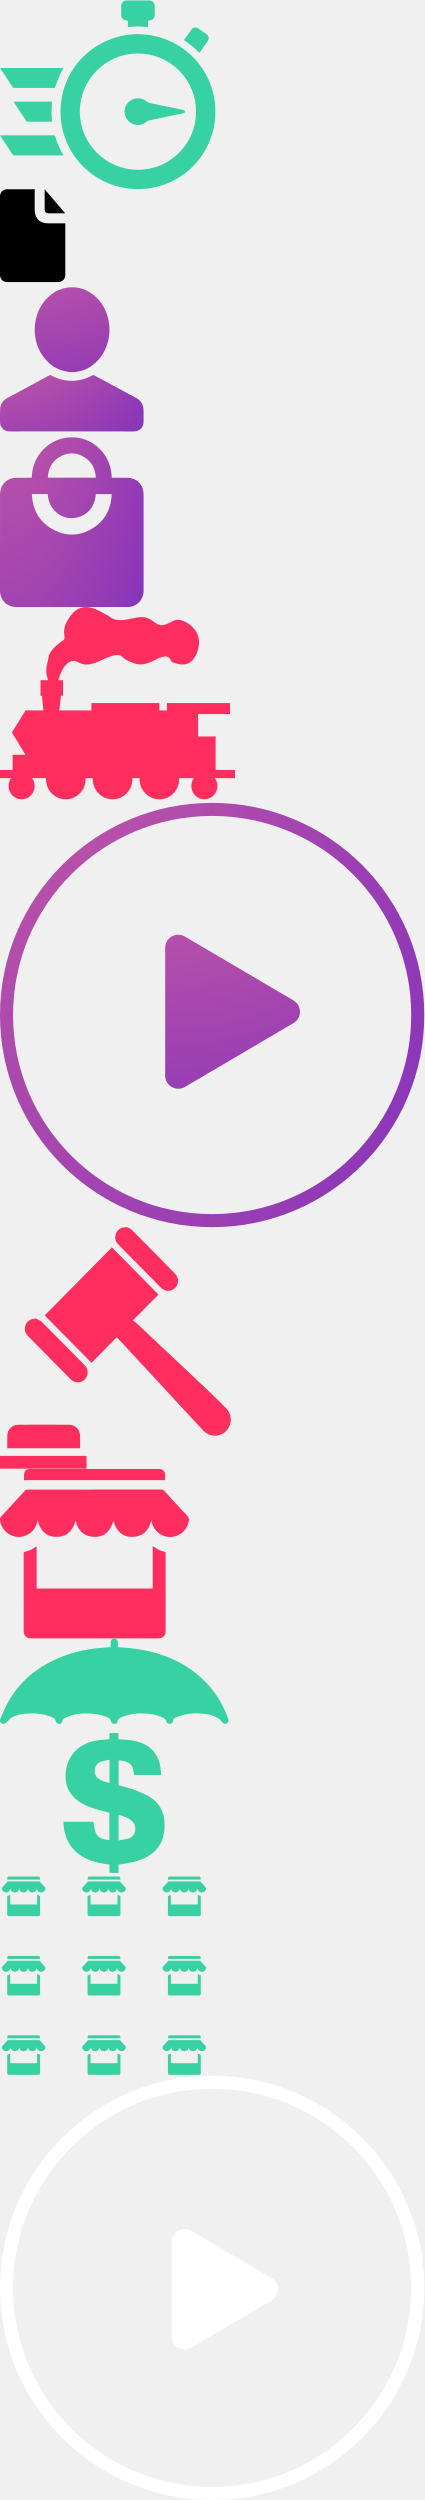
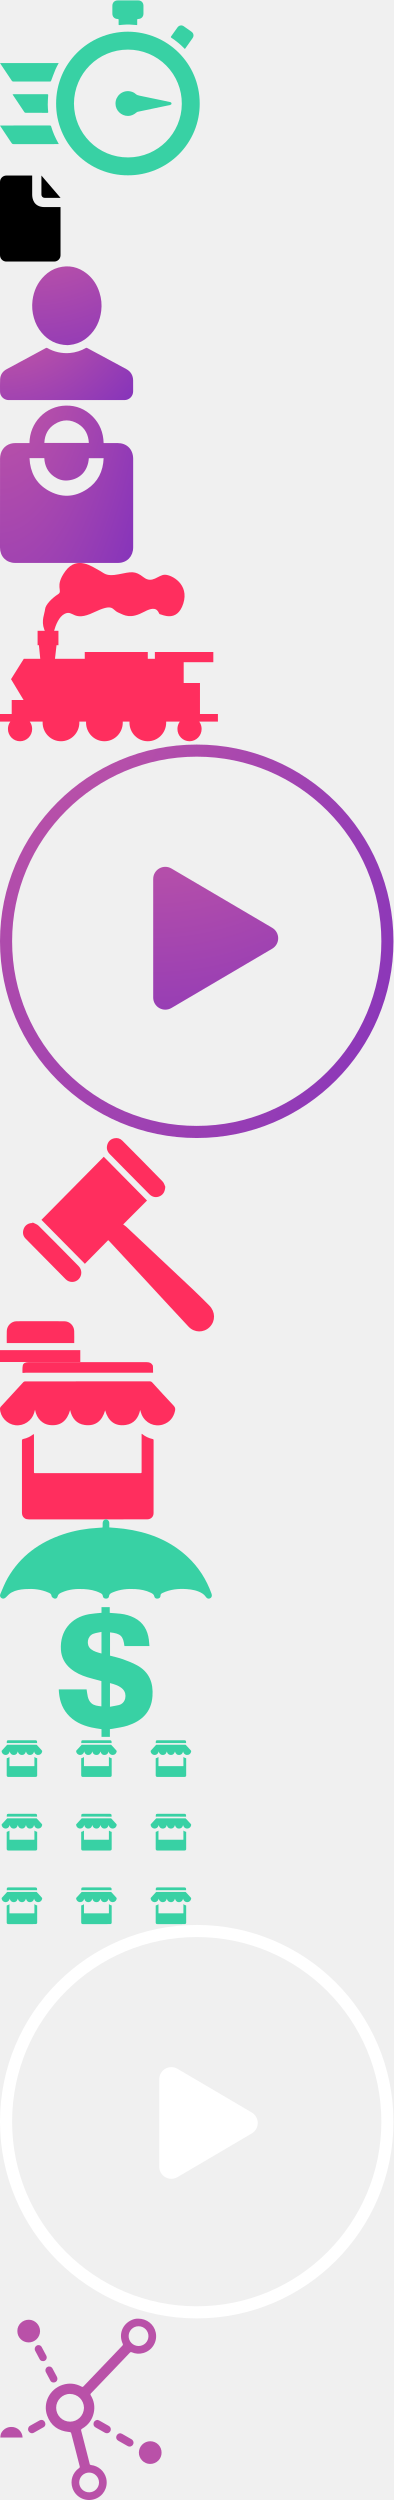
- <svg xmlns="http://www.w3.org/2000/svg" xmlns:xlink="http://www.w3.org/1999/xlink" width="65" height="383" viewBox="0 0 65 383">
+ <svg xmlns="http://www.w3.org/2000/svg" xmlns:xlink="http://www.w3.org/1999/xlink" width="65" height="413" viewBox="0 0 65 413">
  <svg width="33" height="29" viewBox="0 0 33 29" id="blockchain_system" y="0">
    <g fill="#38D1A4" fill-rule="evenodd">
      <path d="M12.218 17.102c.029 4.924 3.982 8.934 8.968 8.905a8.883 8.883 0 0 0 8.848-8.84 8.886 8.886 0 0 0-8.895-8.971c-4.937-.003-8.887 3.965-8.921 8.906m8.909-11.87c6.571.044 11.852 5.25 11.865 11.85a11.81 11.81 0 0 1-11.856 11.881A11.817 11.817 0 0 1 9.27 17.108c-.004-6.57 5.258-11.83 11.857-11.877M9.707 23.795c-.086.005-.143.01-.2.01-2.426.001-4.852 0-7.279.005-.149 0-.233-.05-.313-.171-.591-.898-1.19-1.791-1.786-2.686-.038-.057-.074-.116-.129-.202.082-.007.137-.017.192-.017 2.68-.001 5.358 0 8.037-.005.123 0 .189.037.222.155.281.981.696 1.906 1.197 2.793.015.027.028.056.06.118M9.696 10.418c-.183.359-.38.688-.525 1.038-.256.613-.482 1.24-.717 1.862-.038.102-.082.157-.204.157-2.029-.004-4.057-.002-6.085-.007a.274.274 0 0 1-.198-.1c-.64-.95-1.274-1.903-1.908-2.856-.014-.022-.024-.046-.048-.094h9.685zM22.656 4.147c-.235-.017-.454-.025-.671-.05-.748-.085-1.493-.034-2.236.049-.131.014-.16-.027-.156-.144.005-.232-.003-.463.003-.694.004-.122-.03-.17-.163-.172-.527-.009-.87-.365-.872-.893V.97c.002-.546.355-.903.897-.903 1.119-.002 2.237-.002 3.356 0 .526 0 .882.354.885.88.004.436.003.871 0 1.307-.002.52-.342.871-.865.882-.14.002-.173.056-.169.182.007.215.003.43.002.646 0 .057-.007.115-.011.184M2.08 15.58c.072-.005.129-.013.185-.013 1.84 0 3.678 0 5.518-.004.151 0 .188.04.177.193-.035.51-.068 1.02-.07 1.53-.002.397.038.794.07 1.19.012.134-.03.167-.156.166-1.189-.004-2.377 0-3.566-.007a.292.292 0 0 1-.21-.106c-.637-.945-1.267-1.894-1.897-2.843-.017-.026-.027-.056-.051-.106" />
      <path d="M30.55 8.093c-.06-.055-.1-.088-.137-.125a12.929 12.929 0 0 0-2.099-1.728c-.104-.069-.123-.123-.048-.228.355-.492.702-.99 1.056-1.483.25-.346.672-.434 1.024-.199.442.296.878.601 1.304.919.35.262.415.69.17 1.044-.396.57-.8 1.133-1.2 1.698l-.07.102M21.136 19.155c-1.118-.006-2.056-.916-2.055-2.025a2.041 2.041 0 0 1 2.415-2.04c.335.068.652.184.894.416.213.202.461.256.723.31l1.734.362c.574.119 1.147.235 1.72.355.515.108 1.03.216 1.543.33.121.028.225.104.223.242-.002.139-.11.209-.23.237-.313.073-.63.136-.945.202l-1.687.352-1.702.359c-.341.071-.685.134-1.025.213a.578.578 0 0 0-.23.137c-.402.351-.899.553-1.378.55" />
    </g>
  </svg>
  <svg width="10" height="15" viewBox="0 0 10 15" id="documents" y="29">
    <path d="M1.057 0C.473 0 0 .473 0 1.056v12.098c0 .584.469 1.057 1.051 1.057H8.95A1.05 1.05 0 0 0 10 13.159V6.093v-.882H7.372c-1.853 0-2.056-1.467-2.056-2.052V0H1.057zm5.785 0v3.156c0 .292.237.528.522.528H10L6.842 0z" fill="#000" fill-rule="nonzero" />
  </svg>
  <svg width="22" height="23" viewBox="0 0 22 23" id="for_cryptomarket" y="44">
    <defs>
      <radialGradient cx="0%" cy="-137.079%" fx="0%" fy="-137.079%" r="463.64%" gradientTransform="matrix(.21568 .8359 -.32846 .54889 -.45 -.618)" id="a">
        <stop stop-color="#DD669B" offset="0%" />
        <stop stop-color="#6923C5" offset="100%" />
      </radialGradient>
      <radialGradient cx="0%" cy="-137.079%" fx="0%" fy="-137.079%" r="451.209%" gradientTransform="scale(1 .88083) rotate(77.195 .116 -1.464)" id="b">
        <stop stop-color="#DD669B" offset="0%" />
        <stop stop-color="#6923C5" offset="100%" />
      </radialGradient>
    </defs>
    <g fill="none" fill-rule="evenodd">
      <path d="M10.997 22.092c-3.177 0-6.355-.005-9.532.004-.675.002-1.26-.432-1.424-1.079a1.125 1.125 0 0 1-.036-.275c0-.695-.018-1.39.014-2.084.035-.753.427-1.315 1.082-1.67 2.157-1.172 4.322-2.33 6.483-3.496.084-.045.147-.047.23.001a6.125 6.125 0 0 0 1.78.692c.64.14 1.288.192 1.946.132a6.47 6.47 0 0 0 2.66-.837c.091-.052.15-.019.22.019l4.253 2.29c.736.396 1.476.786 2.208 1.191.734.407 1.101 1.041 1.111 1.878.007.594-.002 1.188.003 1.782a1.44 1.44 0 0 1-1.453 1.456c-3.182-.01-6.363-.004-9.545-.004" fill="url(#a)" />
      <path d="M11.19 13.02c-1.85-.045-3.218-.763-4.303-2.047a6.53 6.53 0 0 1-1.283-2.438 7.151 7.151 0 0 1-.236-2.89c.198-1.592.83-2.98 1.99-4.106C8.004.91 8.76.447 9.631.209c1.738-.474 3.317-.12 4.718.997 1.022.813 1.691 1.875 2.085 3.115.317.995.418 2.013.288 3.047-.21 1.684-.897 3.134-2.173 4.278a5.206 5.206 0 0 1-2.392 1.24c-.365.079-.743.104-.967.133" fill="url(#b)" />
    </g>
  </svg>
  <svg width="22" height="26" viewBox="0 0 22 26" id="for_retail" y="67">
    <defs>
      <radialGradient cx="0%" cy="0%" fx="0%" fy="0%" r="191.552%" gradientTransform="matrix(0 .84615 -1 0 0 0)" id="a">
        <stop stop-color="#DD669B" offset="0%" />
        <stop stop-color="#6923C5" offset="100%" />
      </radialGradient>
    </defs>
    <path d="M748.677 1853.177c-.066-1.337-.595-2.405-1.707-3.11-1.285-.815-2.622-.822-3.914-.016-1.128.703-1.67 1.773-1.731 3.126h7.352zm-9.803 2.511c.113 2.349 1.08 4.177 3.074 5.327 2.156 1.244 4.354 1.17 6.433-.207 1.79-1.185 2.654-2.935 2.738-5.11h-2.442c-.145 2.098-1.463 3.496-3.487 3.674-.822.073-1.587-.166-2.266-.647-1.039-.736-1.54-1.775-1.607-3.037h-2.443zm-.008-2.496c.038-3.38 2.67-6.129 6.025-6.19 1.697-.032 3.174.569 4.39 1.78 1.207 1.203 1.792 2.683 1.837 4.41h2.282c1.57 0 2.6 1.04 2.6 2.628v14.597c0 1.519-1.03 2.58-2.525 2.58-5.651.004-11.303.004-16.955 0-1.482 0-2.52-1.06-2.52-2.554 0-4.885.001-9.77.005-14.655 0-1.232.685-2.192 1.787-2.497.227-.063.469-.091.704-.094.782-.012 1.564-.005 2.37-.005z" transform="translate(-734 -1847)" fill="url(#a)" fill-rule="evenodd" />
  </svg>
  <svg width="36" height="30" viewBox="0 0 36 30" id="hight_cost" y="93">
    <path d="M36 24.95h-2.966v-5.12h-2.688v-3.437h4.895v-1.684h-9.656v1.124h-1.17v-1.124H14.002v1.124H9.083l.256-2.246h.316v-2.382H8.94c.25-.904.786-2.337 1.751-2.806 1.449-.705 1.38 1.403 4.76-.213 3.378-1.612 2.965-.492 4.069 0 1.103.492 1.996 1.123 4.345-.139 2.343-1.264 2.275.422 2.549.422.276 0 2.828 1.47 3.862-1.753 1.035-3.225-1.932-4.77-3.034-4.77-1.102 0-2.067 1.545-3.516.422-1.45-1.127-2-.915-4.14-.493-2.137.422-2.344-.21-3.306-.7-.969-.49-3.52-2.457-5.452.14-1.928 2.594-.342 3.296-1.241 3.855-.898.564-2.067 1.684-2.137 2.456-.07.772-.69 1.893-.139 3.366.031.078.06.145.09.213H6.21v2.382h.22l.218 2.245H3.932L1.822 19.2l2.069 3.437H1.934v2.315H0v1.261h1.703a2.05 2.05 0 0 0-.393 1.207c0 1.124.896 2.034 2 2.034 1.105 0 2.002-.91 2.002-2.034 0-.452-.147-.87-.393-1.207h2.128c-.002.053-.007.101-.007.155 0 1.703 1.357 3.086 3.035 3.086 1.677 0 3.035-1.383 3.035-3.086 0-.054-.007-.102-.007-.155h1.118c-.002.053-.007.101-.007.155 0 1.703 1.359 3.086 3.035 3.086 1.674 0 3.033-1.383 3.033-3.086 0-.054-.005-.102-.01-.155h1.12c-.003.053-.006.101-.006.155 0 1.703 1.358 3.086 3.035 3.086 1.675 0 3.031-1.383 3.031-3.086 0-.054-.002-.102-.003-.155h2.253a2.04 2.04 0 0 0-.391 1.207c0 1.124.893 2.034 1.999 2.034 1.102 0 2-.91 2-2.034 0-.452-.148-.87-.39-1.207H36v-1.261z" fill="#FF2E5E" fill-rule="nonzero" />
  </svg>
  <svg width="65" height="65" viewBox="0 0 65 65" id="how_chek_works" y="123">
    <defs>
      <radialGradient cx="0%" cy="-23.289%" fx="0%" fy="-23.289%" r="209.229%" id="a">
        <stop stop-color="#DD669B" offset="0%" />
        <stop stop-color="#6923C5" offset="100%" />
      </radialGradient>
      <radialGradient cx="-30.717%" cy="-63.309%" fx="-30.717%" fy="-63.309%" r="389.871%" gradientTransform="matrix(.07879 .87237 -.9969 .06895 -.914 -.321)" id="b">
        <stop stop-color="#DD669B" offset="0%" />
        <stop stop-color="#6923C5" offset="100%" />
      </radialGradient>
    </defs>
    <g transform="translate(1 1)" fill="none" fill-rule="evenodd">
      <circle stroke="url(#a)" stroke-width="2" cx="31.5" cy="31.5" r="31.5" />
      <path d="M43.971 32.724l-16.65 9.798a2 2 0 0 1-3.014-1.723V21.2a2 2 0 0 1 3.015-1.723l16.65 9.798a2 2 0 0 1 0 3.448z" fill="url(#b)" />
    </g>
  </svg>
  <svg width="36" height="37" viewBox="0 0 36 37" id="illigal_of_crypto" y="188">
    <defs>
      <path id="a" d="M.021.007h9.654v9.757H.02z" />
    </defs>
    <g fill="none" fill-rule="evenodd">
      <path fill="#FF2E5E" d="M0 37h13.263v-1.962H0z" />
      <g transform="translate(1.105)">
        <path d="M16.037 3.096l7.143 7.232-3.938 3.951c.206.15.361.24.489.36 3.65 3.428 7.302 6.854 10.943 10.29.947.894 1.87 1.815 2.79 2.738 1.027 1.03 1.052 2.557.077 3.552-.963.983-2.523.989-3.508-.063-2.612-2.789-5.193-5.608-7.79-8.412-1.736-1.876-3.477-3.748-5.217-5.62-.076-.082-.16-.154-.26-.248l-3.85 3.906-7.175-7.264L16.037 3.096M.011 33.877c0-.695-.021-1.357.006-2.016.035-.866.76-1.587 1.63-1.592 2.627-.015 5.253-.016 7.879.002.878.006 1.586.717 1.625 1.594.029.66.005 1.32.005 2.012H.011z" fill="#FF2E5E" />
        <g transform="translate(16.528)">
          <mask id="b" fill="#fff">
            <use xlink:href="#a" />
          </mask>
          <path d="M9.675 8.056c-.064.825-.346 1.303-.93 1.568-.59.268-1.218.147-1.698-.335C5.782 8.016 4.523 6.737 3.262 5.46 2.34 4.525 1.412 3.592.493 2.653c-.422-.432-.575-.954-.402-1.54C.26.545.644.183 1.22.05c.515-.119.986.01 1.356.382a813.187 813.187 0 0 1 6.654 6.75c.252.26.348.675.446.874" fill="#FF2E5E" mask="url(#b)" />
        </g>
        <path d="M4.282 13.951c.335.178.735.287.992.543a817.93 817.93 0 0 1 6.621 6.685c.583.593.566 1.552.002 2.137a1.496 1.496 0 0 1-2.138.028C7.539 21.11 5.325 18.87 3.12 16.62c-.459-.469-.533-1.056-.29-1.663.23-.578.78-.919 1.401-.91l.05-.097" fill="#FF2E5E" />
      </g>
    </g>
  </svg>
  <svg width="29" height="26" viewBox="0 0 29 26" id="limited_opportunites" y="225">
    <defs>
      <path id="a" d="M0 .005h28.946v7.273H0z" />
      <path id="c" d="M.049.015h21.648v1.8H.049z" />
    </defs>
    <g fill="none" fill-rule="evenodd">
      <path d="M23.392 11.86c.06.025.084.03.1.043.511.416 1.09.688 1.73.827.126.027.153.086.153.206-.003 4.005-.002 8.01-.004 12.015 0 .625-.435 1.046-1.083 1.047C22.21 26 20.13 26 18.05 26H4.763c-.245 0-.48-.033-.688-.175-.332-.227-.45-.553-.45-.945.005-1.394.002-2.788.002-4.182 0-2.558.003-5.116-.002-7.673 0-.183.04-.273.231-.31.604-.117 1.14-.387 1.63-.756.022-.017.05-.026.104-.054.008.097.02.175.02.252l.001 5.954c0 .253 0 .252.25.252l17.27.001c.263 0 .263.001.262-.273v-6.232z" fill="#FF2E5E" />
      <g transform="translate(0 3.193)">
        <mask id="b" fill="#fff">
          <use xlink:href="#a" />
        </mask>
        <path d="M23.154 4.732c-.285 1.36-1.045 2.287-2.387 2.482-1.814.263-2.908-.677-3.4-2.417-.486 1.724-1.562 2.663-3.36 2.42-1.356-.182-2.125-1.103-2.423-2.47-.499 1.797-1.606 2.72-3.466 2.464-.986-.136-2.048-.933-2.334-2.511-.06.211-.108.39-.162.565-.377 1.223-1.653 2.154-3.083 1.989C1.174 7.097.025 5.886 0 4.51a.47.47 0 0 1 .111-.298c1.247-1.368 2.5-2.73 3.757-4.088a.414.414 0 0 1 .276-.11c2.7-.006 5.4-.005 8.1-.005 4.16 0 8.318 0 12.477-.004.181 0 .305.05.428.185 1.176 1.289 2.349 2.58 3.547 3.846.256.271.288.537.217.856-.25 1.117-.903 1.894-1.984 2.246-1.374.449-2.899-.204-3.521-1.629-.104-.237-.163-.494-.254-.777" fill="#FF2E5E" mask="url(#b)" />
      </g>
      <g transform="translate(3.625)">
        <mask id="d" fill="#fff">
          <use xlink:href="#c" />
        </mask>
        <path d="M21.697 1.78c-1.596-.012-3.148-.005-4.7-.005-5.449-.001-10.897 0-16.345.001-.162 0-.323.03-.485.039-.04.002-.119-.03-.118-.045C.065 1.367.026.952.129.566c.1-.383.496-.546.946-.548C2.273.013 3.472.016 4.67.016h15.924c.433 0 .772.139.977.482.029.048.062.102.065.155.025.386.043.772.06 1.127" fill="#FF2E5E" mask="url(#d)" />
      </g>
    </g>
  </svg>
  <svg width="35" height="36" viewBox="0 0 35 36" id="loyality_system" y="251">
    <g fill="#38D1A4" fill-rule="evenodd">
      <path d="M17.647 0c.314.162.444.419.41.774-.017.183-.003.369-.003.557.83.074 1.627.117 2.417.22 3.92.512 7.49 1.853 10.453 4.584 1.855 1.71 3.177 3.782 4.026 6.163.124.348.012.642-.274.76-.282.118-.513-.007-.717-.31a1.753 1.753 0 0 0-.49-.477c-.8-.52-1.711-.688-2.641-.753-1.356-.095-2.68.043-3.934.621-.212.098-.392.192-.382.503.007.247-.191.419-.454.449-.275.031-.513-.08-.563-.352-.066-.362-.327-.488-.592-.62-.803-.399-1.668-.547-2.55-.602-1.26-.079-2.497.038-3.678.526-.314.13-.632.245-.674.69-.023.251-.26.372-.522.362-.269-.01-.47-.168-.488-.413-.023-.308-.214-.412-.43-.522-.842-.43-1.752-.586-2.68-.642-1.272-.076-2.52.034-3.702.564-.305.137-.592.28-.67.679a.413.413 0 0 1-.538.318c-.181-.059-.44-.248-.45-.395-.025-.36-.246-.467-.498-.579-1.238-.55-2.54-.678-3.872-.584-.777.055-1.551.174-2.24.554-.34.187-.629.485-.9.772-.2.21-.454.32-.706.194-.264-.132-.384-.404-.25-.711.393-.894.744-1.816 1.23-2.658 2.088-3.622 5.24-5.901 9.137-7.202 1.888-.63 3.832-.97 5.817-1.073.23-.012.46-.032.693-.049C17.037.872 16.76.285 17.37 0h.278zM16.764 18.59c-.477.107-.926.16-1.34.31-1.007.362-1.248 1.846-.413 2.527.5.408 1.12.557 1.753.73V18.59zm1.402 12.367c.503-.095.978-.169 1.445-.276 1.184-.27 1.469-1.843.668-2.638-.576-.572-1.332-.796-2.113-.996v3.91zm-1.396 4.971v-1.267c-.57-.096-1.13-.163-1.678-.288-1.54-.352-2.936-.988-3.983-2.238-.967-1.156-1.345-2.526-1.4-4.046h4.598c.141.8.129 1.683.788 2.281.445.404 1.049.446 1.655.522v-4.18c-.763-.206-1.534-.394-2.293-.624-1.024-.31-1.988-.752-2.819-1.452-.964-.814-1.506-1.86-1.578-3.122-.175-3.046 1.636-5.32 4.653-5.851.667-.118 1.348-.152 2.056-.228v-.932h1.361v.943c.623.05 1.208.078 1.789.145.796.092 1.56.305 2.279.675 1.454.749 2.177 1.997 2.392 3.59.046.344.065.693.1 1.074h-4.135c-.204-1.617-.564-2.076-2.38-2.26v3.844c.708.193 1.434.343 2.127.59.79.283 1.582.594 2.32.994 2.042 1.11 2.73 2.9 2.566 5.13-.193 2.637-1.78 4.083-4.102 4.847-.804.264-1.664.355-2.499.522-.135.027-.273.037-.431.058v1.273H16.77z" />
    </g>
  </svg>
  <svg width="32" height="31" viewBox="0 0 32 31" id="more_then_150k" y="287">
    <g fill="#38D1A4" fill-rule="evenodd">
      <g transform="translate(24.88 24.798)">
        <path d="M5.418 2.766c.014.006.02.007.023.01.119.097.253.16.401.193.03.006.036.02.036.048l-.001 2.802c0 .146-.101.244-.251.244l-1.445.001H1.103a.27.27 0 0 1-.16-.04C.868 5.97.84 5.893.84 5.802v-.976-1.79c0-.042.009-.063.053-.071a.91.91 0 0 0 .378-.177c.005-.004.011-.006.024-.012.002.022.004.04.004.058v1.39c0 .058 0 .058.059.058h4c.06 0 .06 0 .06-.064V2.766zM5.363 1.848c-.066.317-.242.534-.553.58-.42.06-.673-.159-.787-.564-.113.402-.362.62-.779.564-.314-.043-.492-.257-.56-.576-.116.42-.373.634-.804.575-.228-.032-.474-.218-.54-.586l-.038.132a.673.673 0 0 1-.714.464.677.677 0 0 1-.588-.64.11.11 0 0 1 .026-.07c.289-.319.579-.637.87-.953A.096.096 0 0 1 .96.748L2.836.747l2.89-.001a.12.12 0 0 1 .1.043c.272.3.543.602.82.897.06.063.067.125.05.2-.057.26-.208.441-.459.524a.663.663 0 0 1-.815-.38c-.024-.056-.038-.116-.059-.182M5.865.468C5.495.465 5.136.467 4.777.467H.99c-.038 0-.075.008-.113.01C.87.477.851.47.851.466.855.359.846.25.869.148c.024-.1.115-.143.22-.144H5.61c.1 0 .179.036.226.127.007.012.014.027.015.04.006.102.01.204.014.297" />
      </g>
      <g transform="translate(12.573 24.798)">
        <path d="M5.418 2.766c.014.006.02.007.023.01.119.097.253.16.401.193.03.006.036.02.036.048l-.001 2.802c0 .146-.101.244-.251.244l-1.445.001H1.103a.27.27 0 0 1-.16-.04C.868 5.97.84 5.893.84 5.802v-.976-1.79c0-.042.009-.063.053-.071a.91.91 0 0 0 .378-.177c.005-.004.011-.006.024-.012.002.022.004.04.004.058v1.39c0 .058 0 .058.059.058h4c.06 0 .06 0 .06-.064V2.766zM5.363 1.848c-.066.317-.242.534-.553.58-.42.06-.673-.159-.787-.564-.113.402-.362.62-.779.564-.314-.043-.492-.257-.56-.576-.116.42-.373.634-.804.575-.228-.032-.474-.218-.54-.586l-.038.132a.673.673 0 0 1-.714.464.677.677 0 0 1-.588-.64.11.11 0 0 1 .026-.07c.289-.319.579-.637.87-.953A.096.096 0 0 1 .96.748L2.836.747l2.89-.001a.12.12 0 0 1 .1.043c.272.3.543.602.82.897.06.063.067.125.05.2-.057.26-.208.441-.459.524a.663.663 0 0 1-.815-.38c-.024-.056-.038-.116-.059-.182M5.865.468C5.495.465 5.136.467 4.777.467H.99c-.038 0-.075.008-.113.01C.87.477.851.47.851.466.855.359.846.25.869.148c.024-.1.115-.143.22-.144H5.61c.1 0 .179.036.226.127.007.012.014.027.015.04.006.102.01.204.014.297" />
      </g>
      <g transform="translate(.265 24.798)">
        <path d="M5.418 2.766c.014.006.02.007.023.01.119.097.253.16.401.193.03.006.036.02.036.048l-.001 2.802c0 .146-.101.244-.251.244l-1.445.001H1.103a.27.27 0 0 1-.16-.04C.868 5.97.84 5.893.84 5.802v-.976-1.79c0-.042.009-.063.053-.071a.91.91 0 0 0 .378-.177c.005-.004.011-.006.024-.012.002.022.004.04.004.058v1.39c0 .058 0 .058.059.058h4c.06 0 .06 0 .06-.064V2.766zM5.363 1.848c-.066.317-.242.534-.553.58-.42.06-.673-.159-.787-.564-.113.402-.362.62-.779.564-.314-.043-.492-.257-.56-.576-.116.42-.373.634-.804.575-.228-.032-.474-.218-.54-.586l-.038.132a.673.673 0 0 1-.714.464.677.677 0 0 1-.588-.64.11.11 0 0 1 .026-.07c.289-.319.579-.637.87-.953A.096.096 0 0 1 .96.748L2.836.747l2.89-.001a.12.12 0 0 1 .1.043c.272.3.543.602.82.897.06.063.067.125.05.2-.057.26-.208.441-.459.524a.663.663 0 0 1-.815-.38c-.024-.056-.038-.116-.059-.182M5.865.468C5.495.465 5.136.467 4.777.467H.99c-.038 0-.075.008-.113.01C.87.477.851.47.851.466.855.359.846.25.869.148c.024-.1.115-.143.22-.144H5.61c.1 0 .179.036.226.127.007.012.014.027.015.04.006.102.01.204.014.297" />
      </g>
      <g transform="translate(24.88 12.641)">
        <path d="M5.418 2.766c.014.006.02.007.023.01.119.097.253.16.401.193.03.006.036.02.036.048l-.001 2.802c0 .146-.101.244-.251.244l-1.445.001H1.103a.27.27 0 0 1-.16-.04C.868 5.97.84 5.893.84 5.802v-.976-1.79c0-.042.009-.063.053-.071a.91.91 0 0 0 .378-.177c.005-.004.011-.006.024-.012.002.022.004.04.004.058v1.39c0 .058 0 .058.059.058h4c.06 0 .06 0 .06-.064V2.766zM5.363 1.848c-.066.317-.242.534-.553.58-.42.06-.673-.159-.787-.564-.113.402-.362.62-.779.564-.314-.043-.492-.257-.56-.576-.116.42-.373.634-.804.575-.228-.032-.474-.218-.54-.586l-.038.132a.673.673 0 0 1-.714.464.677.677 0 0 1-.588-.64.11.11 0 0 1 .026-.07c.289-.319.579-.637.87-.953A.096.096 0 0 1 .96.748L2.836.747l2.89-.001a.12.12 0 0 1 .1.043c.272.3.543.602.82.897.06.063.067.125.05.2-.057.26-.208.441-.459.524a.663.663 0 0 1-.815-.38c-.024-.056-.038-.116-.059-.182M5.865.468C5.495.465 5.136.467 4.777.467H.99c-.038 0-.075.008-.113.01C.87.477.851.47.851.466.855.359.846.25.869.148c.024-.1.115-.143.22-.144H5.61c.1 0 .179.036.226.127.007.012.014.027.015.04.006.102.01.204.014.297" />
      </g>
      <g transform="translate(12.573 12.641)">
        <path d="M5.418 2.766c.014.006.02.007.023.01.119.097.253.16.401.193.03.006.036.02.036.048l-.001 2.802c0 .146-.101.244-.251.244l-1.445.001H1.103a.27.27 0 0 1-.16-.04C.868 5.97.84 5.893.84 5.802v-.976-1.79c0-.042.009-.063.053-.071a.91.91 0 0 0 .378-.177c.005-.004.011-.006.024-.012.002.022.004.04.004.058v1.39c0 .058 0 .058.059.058h4c.06 0 .06 0 .06-.064V2.766zM5.363 1.848c-.066.317-.242.534-.553.58-.42.06-.673-.159-.787-.564-.113.402-.362.62-.779.564-.314-.043-.492-.257-.56-.576-.116.42-.373.634-.804.575-.228-.032-.474-.218-.54-.586l-.038.132a.673.673 0 0 1-.714.464.677.677 0 0 1-.588-.64.11.11 0 0 1 .026-.07c.289-.319.579-.637.87-.953A.096.096 0 0 1 .96.748L2.836.747l2.89-.001a.12.12 0 0 1 .1.043c.272.3.543.602.82.897.06.063.067.125.05.2-.057.26-.208.441-.459.524a.663.663 0 0 1-.815-.38c-.024-.056-.038-.116-.059-.182M5.865.468C5.495.465 5.136.467 4.777.467H.99c-.038 0-.075.008-.113.01C.87.477.851.47.851.466.855.359.846.25.869.148c.024-.1.115-.143.22-.144H5.61c.1 0 .179.036.226.127.007.012.014.027.015.04.006.102.01.204.014.297" />
      </g>
      <g transform="translate(.265 12.641)">
        <path d="M5.418 2.766c.014.006.02.007.023.01.119.097.253.16.401.193.03.006.036.02.036.048l-.001 2.802c0 .146-.101.244-.251.244l-1.445.001H1.103a.27.27 0 0 1-.16-.04C.868 5.97.84 5.893.84 5.802v-.976-1.79c0-.042.009-.063.053-.071a.91.91 0 0 0 .378-.177c.005-.004.011-.006.024-.012.002.022.004.04.004.058v1.39c0 .058 0 .058.059.058h4c.06 0 .06 0 .06-.064V2.766zM5.363 1.848c-.066.317-.242.534-.553.58-.42.06-.673-.159-.787-.564-.113.402-.362.62-.779.564-.314-.043-.492-.257-.56-.576-.116.42-.373.634-.804.575-.228-.032-.474-.218-.54-.586l-.038.132a.673.673 0 0 1-.714.464.677.677 0 0 1-.588-.64.11.11 0 0 1 .026-.07c.289-.319.579-.637.87-.953A.096.096 0 0 1 .96.748L2.836.747l2.89-.001a.12.12 0 0 1 .1.043c.272.3.543.602.82.897.06.063.067.125.05.2-.057.26-.208.441-.459.524a.663.663 0 0 1-.815-.38c-.024-.056-.038-.116-.059-.182M5.865.468C5.495.465 5.136.467 4.777.467H.99c-.038 0-.075.008-.113.01C.87.477.851.47.851.466.855.359.846.25.869.148c.024-.1.115-.143.22-.144H5.61c.1 0 .179.036.226.127.007.012.014.027.015.04.006.102.01.204.014.297" />
      </g>
      <g transform="translate(24.88 .484)">
        <path d="M5.418 2.766c.014.006.02.007.023.01.119.097.253.16.401.193.03.006.036.02.036.048l-.001 2.802c0 .146-.101.244-.251.244l-1.445.001H1.103a.27.27 0 0 1-.16-.04C.868 5.97.84 5.893.84 5.802v-.976-1.79c0-.042.009-.063.053-.071a.91.91 0 0 0 .378-.177c.005-.004.011-.006.024-.012.002.022.004.04.004.058v1.39c0 .058 0 .058.059.058h4c.06 0 .06 0 .06-.064V2.766zM5.363 1.848c-.066.317-.242.534-.553.58-.42.06-.673-.159-.787-.564-.113.402-.362.62-.779.564-.314-.043-.492-.257-.56-.576-.116.42-.373.634-.804.575-.228-.032-.474-.218-.54-.586l-.038.132a.673.673 0 0 1-.714.464.677.677 0 0 1-.588-.64.11.11 0 0 1 .026-.07c.289-.319.579-.637.87-.953A.096.096 0 0 1 .96.748L2.836.747l2.89-.001a.12.12 0 0 1 .1.043c.272.3.543.602.82.897.06.063.067.125.05.2-.057.26-.208.441-.459.524a.663.663 0 0 1-.815-.38c-.024-.056-.038-.116-.059-.182M5.865.468C5.495.465 5.136.467 4.777.467H.99c-.038 0-.075.008-.113.01C.87.477.851.47.851.466.855.359.846.25.869.148c.024-.1.115-.143.22-.144H5.61c.1 0 .179.036.226.127.007.012.014.027.015.04.006.102.01.204.014.297" />
      </g>
      <g transform="translate(12.573 .484)">
        <path d="M5.418 2.766c.014.006.02.007.023.01.119.097.253.16.401.193.03.006.036.02.036.048l-.001 2.802c0 .146-.101.244-.251.244l-1.445.001H1.103a.27.27 0 0 1-.16-.04C.868 5.97.84 5.893.84 5.802v-.976-1.79c0-.042.009-.063.053-.071a.91.91 0 0 0 .378-.177c.005-.004.011-.006.024-.012.002.022.004.04.004.058v1.39c0 .058 0 .058.059.058h4c.06 0 .06 0 .06-.064V2.766zM5.363 1.848c-.066.317-.242.534-.553.58-.42.06-.673-.159-.787-.564-.113.402-.362.62-.779.564-.314-.043-.492-.257-.56-.576-.116.42-.373.634-.804.575-.228-.032-.474-.218-.54-.586l-.038.132a.673.673 0 0 1-.714.464.677.677 0 0 1-.588-.64.11.11 0 0 1 .026-.07c.289-.319.579-.637.87-.953A.096.096 0 0 1 .96.748L2.836.747l2.89-.001a.12.12 0 0 1 .1.043c.272.3.543.602.82.897.06.063.067.125.05.2-.057.26-.208.441-.459.524a.663.663 0 0 1-.815-.38c-.024-.056-.038-.116-.059-.182M5.865.468C5.495.465 5.136.467 4.777.467H.99c-.038 0-.075.008-.113.01C.87.477.851.47.851.466.855.359.846.25.869.148c.024-.1.115-.143.22-.144H5.61c.1 0 .179.036.226.127.007.012.014.027.015.04.006.102.01.204.014.297" />
      </g>
      <g transform="translate(.265 .484)">
        <path d="M5.418 2.766c.014.006.02.007.023.01.119.097.253.16.401.193.03.006.036.02.036.048l-.001 2.802c0 .146-.101.244-.251.244l-1.445.001H1.103a.27.27 0 0 1-.16-.04C.868 5.97.84 5.893.84 5.802v-.976-1.79c0-.042.009-.063.053-.071a.91.91 0 0 0 .378-.177c.005-.004.011-.006.024-.012.002.022.004.04.004.058v1.39c0 .058 0 .058.059.058h4c.06 0 .06 0 .06-.064V2.766zM5.363 1.848c-.066.317-.242.534-.553.58-.42.06-.673-.159-.787-.564-.113.402-.362.62-.779.564-.314-.043-.492-.257-.56-.576-.116.42-.373.634-.804.575-.228-.032-.474-.218-.54-.586l-.038.132a.673.673 0 0 1-.714.464.677.677 0 0 1-.588-.64.11.11 0 0 1 .026-.07c.289-.319.579-.637.87-.953A.096.096 0 0 1 .96.748L2.836.747l2.89-.001a.12.12 0 0 1 .1.043c.272.3.543.602.82.897.06.063.067.125.05.2-.057.26-.208.441-.459.524a.663.663 0 0 1-.815-.38c-.024-.056-.038-.116-.059-.182M5.865.468C5.495.465 5.136.467 4.777.467H.99c-.038 0-.075.008-.113.01C.87.477.851.47.851.466.855.359.846.25.869.148c.024-.1.115-.143.22-.144H5.61c.1 0 .179.036.226.127.007.012.014.027.015.04.006.102.01.204.014.297" />
      </g>
    </g>
  </svg>
  <svg width="65" height="65" viewBox="0 0 65 65" id="play" y="318">
    <g transform="translate(1 1)" fill="none" fill-rule="evenodd">
      <circle stroke="#FFF" stroke-width="2" cx="31.5" cy="31.5" r="31.5" />
      <path d="M40.595 33.438l-12.273 7.223a2 2 0 0 1-3.015-1.723V24.49a2 2 0 0 1 3.015-1.723l12.273 7.223a2 2 0 0 1 0 3.447z" fill="#FFF" />
    </g>
  </svg>
+   <svg width="27" height="30" viewBox="0 0 27 30" id="whyblockchain" y="383">
+     <defs>
+       <path id="a" d="M.063.037h18.229V30H.062z" />
+       <path id="c" d="M0 .056h3.737V3.73H0z" />
+     </defs>
+     <g fill="none" fill-rule="evenodd">
+       <g transform="translate(7.5)">
+         <mask id="b" fill="#fff">
+           <use xlink:href="#a" />
+         </mask>
+         <path d="M8.858 27.112c-.001-.908-.73-1.64-1.636-1.643a1.64 1.64 0 0 0-1.637 1.624 1.632 1.632 0 0 0 1.654 1.639 1.629 1.629 0 0 0 1.619-1.62m6.538-25.814a1.63 1.63 0 0 0-1.644 1.596c-.012.91.7 1.646 1.613 1.667a1.627 1.627 0 0 0 1.659-1.615 1.628 1.628 0 0 0-1.628-1.648m-9.02 13.48c-.03-1.302-1.029-2.288-2.33-2.3-1.234-.012-2.272 1.049-2.268 2.28a2.292 2.292 0 0 0 2.32 2.3c1.187-.007 2.237-.95 2.278-2.28m8.92-14.74c1.457-.005 2.633.933 2.924 2.26a2.88 2.88 0 0 1-2.053 3.425 2.772 2.772 0 0 1-1.896-.125c-.14-.061-.22-.035-.321.07-1.758 1.844-3.52 3.685-5.281 5.526-.38.397-.756.797-1.14 1.189-.108.109-.114.193-.035.323.551.907.718 1.891.488 2.919-.254 1.136-.904 2.01-1.919 2.596-.159.092-.19.179-.144.352.203.752.39 1.508.583 2.263l.586 2.28c.079.305.159.611.229.92.028.125.09.173.219.186a2.903 2.903 0 0 1 2.515 2.222c.345 1.537-.541 3.003-1.995 3.433a2.89 2.89 0 0 1-3.58-1.84 2.865 2.865 0 0 1 1.077-3.303c.118-.083.15-.162.11-.31-.224-.846-.432-1.696-.649-2.543-.236-.925-.474-1.848-.716-2.771-.084-.324-.09-.315-.44-.35C2.113 18.59.883 17.704.29 16.054c-.75-2.092.422-4.388 2.545-5.074 1.087-.351 2.136-.247 3.14.288.137.073.215.06.32-.05 2.145-2.249 4.293-4.496 6.442-6.74.083-.087.099-.154.046-.267-.737-1.583-.069-3.304 1.543-3.978.338-.141.695-.201.97-.194" fill="#B951A8" mask="url(#b)" />
+       </g>
+       <path d="M26.691 22.181c.016.99-.803 1.872-1.902 1.863-1.017-.008-1.862-.88-1.848-1.896a1.89 1.89 0 0 1 1.907-1.854 1.86 1.86 0 0 1 1.843 1.887" fill="#B951A8" />
+       <g transform="translate(0 17.868)">
+         <mask id="d" fill="#fff">
+           <use xlink:href="#c" />
+         </mask>
+         <path d="M3.736 1.885c.037 1.027-.88 1.856-1.854 1.844C.84 3.715.002 2.915 0 1.9-.003.887.836.058 1.866.056 2.908.054 3.733.86 3.736 1.885" fill="#B951A8" mask="url(#d)" />
+       </g>
+       <path d="M2.868 2.066C2.858 1.08 3.693.204 4.785.22c1.017.016 1.85.885 1.832 1.907A1.883 1.883 0 0 1 4.706 3.97c-1.055-.027-1.859-.86-1.838-1.904M19.862 18.97c.109.037.226.058.325.113.512.286 1.021.578 1.528.875.331.194.436.57.258.884-.18.32-.55.43-.89.244a61.688 61.688 0 0 1-1.561-.887c-.27-.16-.386-.45-.306-.714a.684.684 0 0 1 .646-.514M16.105 16.765c.113.042.233.07.338.129.509.283 1.015.57 1.519.862.334.194.44.568.26.884-.18.32-.567.426-.907.237-.514-.285-1.026-.574-1.536-.868-.29-.167-.399-.456-.305-.776.076-.259.342-.45.63-.468M7.5 17.513a.597.597 0 0 1-.31.469c-.533.31-1.069.619-1.612.91-.33.178-.701.04-.874-.292a.658.658 0 0 1 .269-.873 55.651 55.651 0 0 1 1.586-.887c.433-.231.94.09.941.673M8.86 10.588a.581.581 0 0 1-.55-.325 74.51 74.51 0 0 1-.731-1.375c-.169-.325-.057-.704.241-.864.325-.174.679-.068.862.268.244.446.487.892.718 1.344.237.464-.046.955-.54.952M7.147 7.059c-.298.005-.483-.105-.6-.322-.248-.46-.496-.921-.736-1.387a.636.636 0 0 1 .238-.853.598.598 0 0 1 .841.235c.265.47.523.946.762 1.43.21.428-.09.895-.505.897" fill="#B951A8" />
+     </g>
+   </svg>
</svg>
